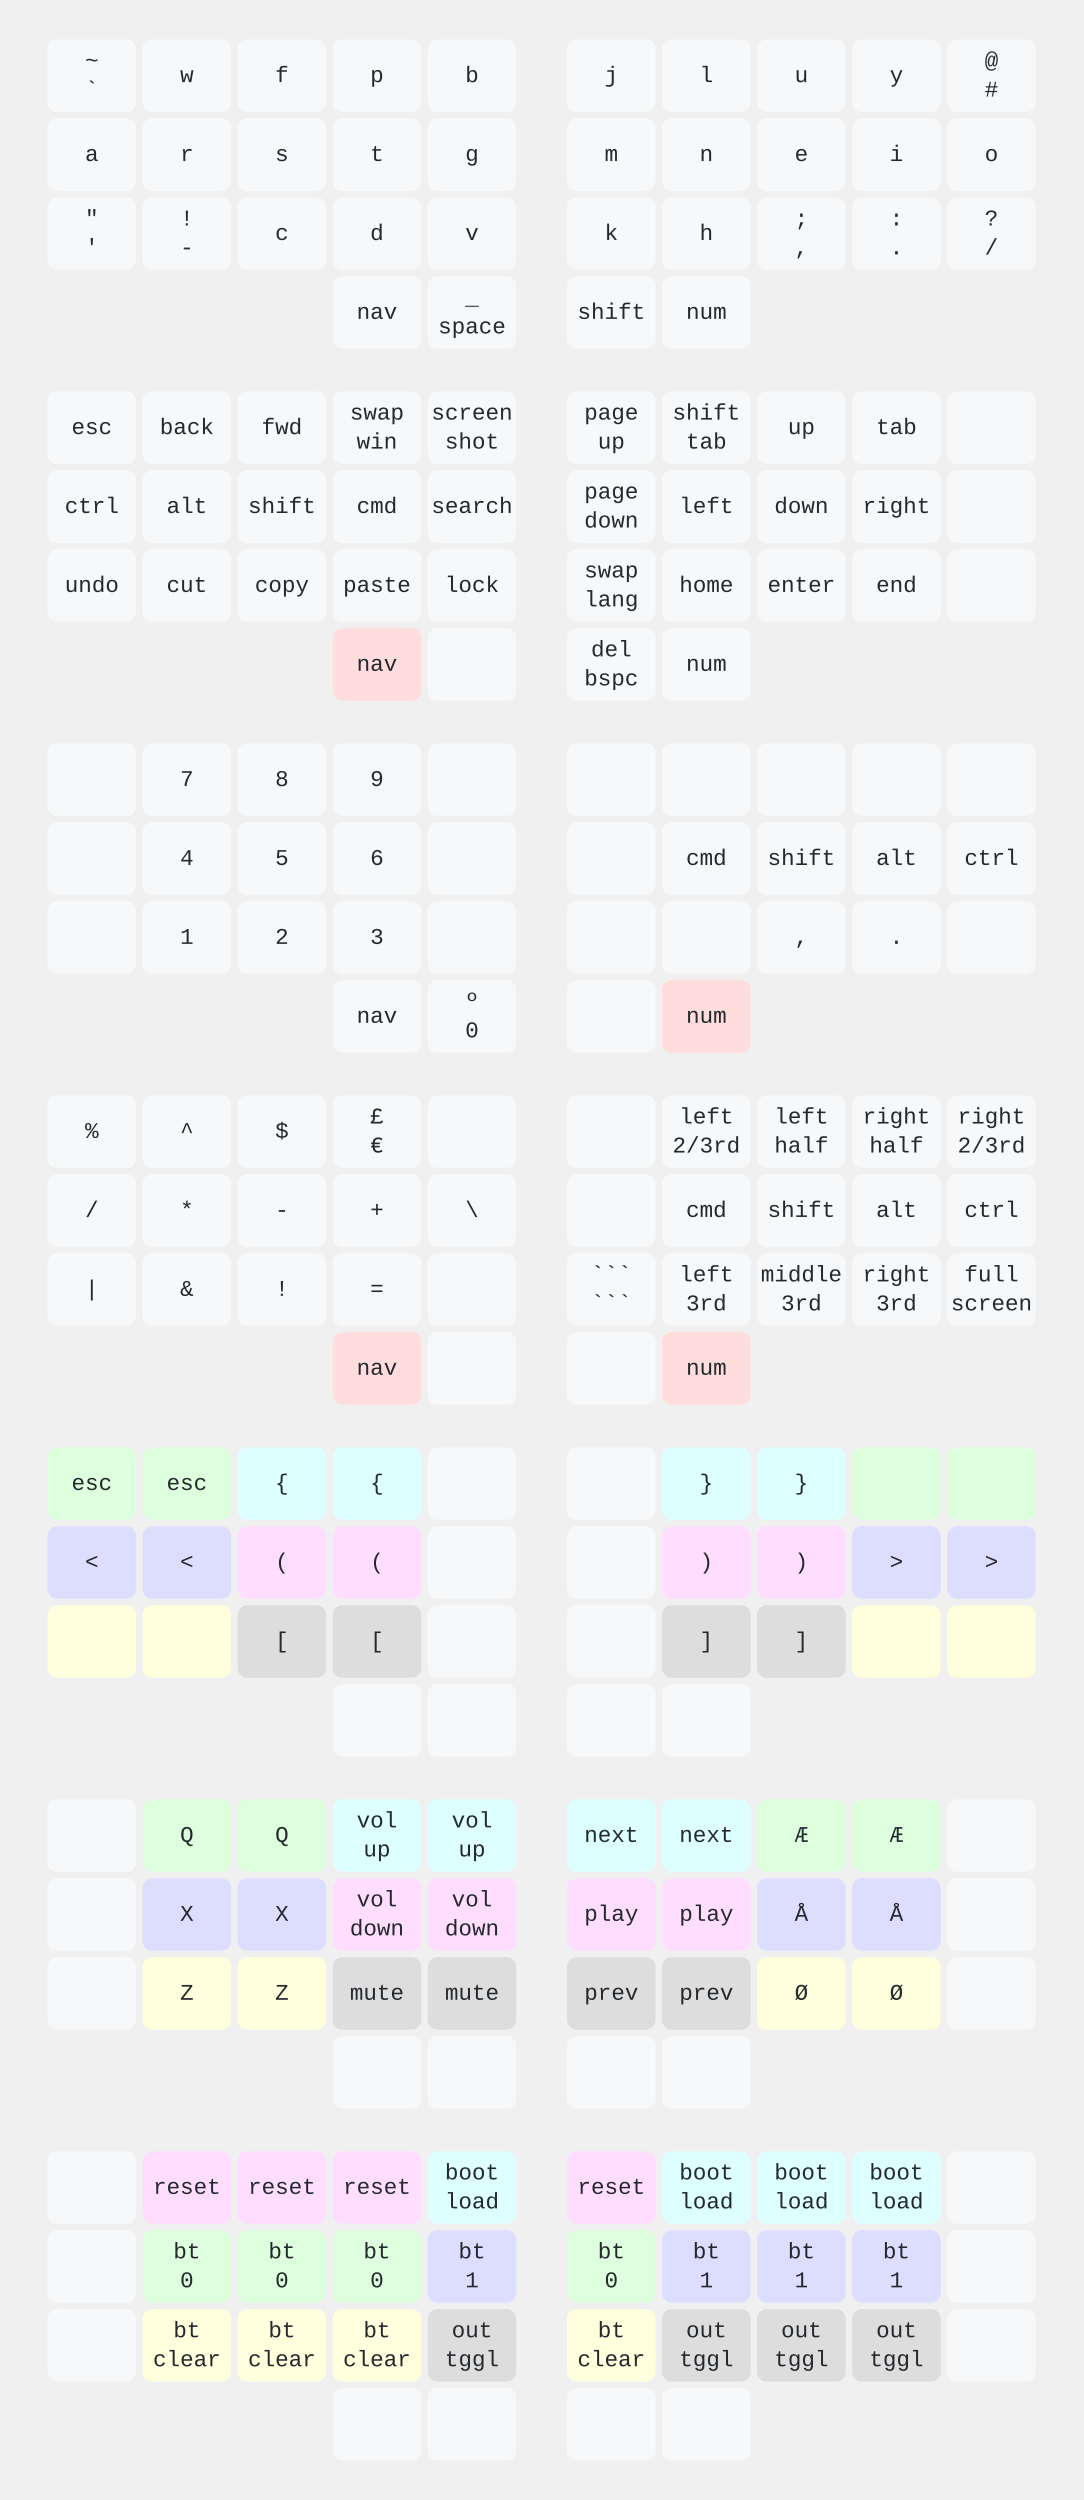
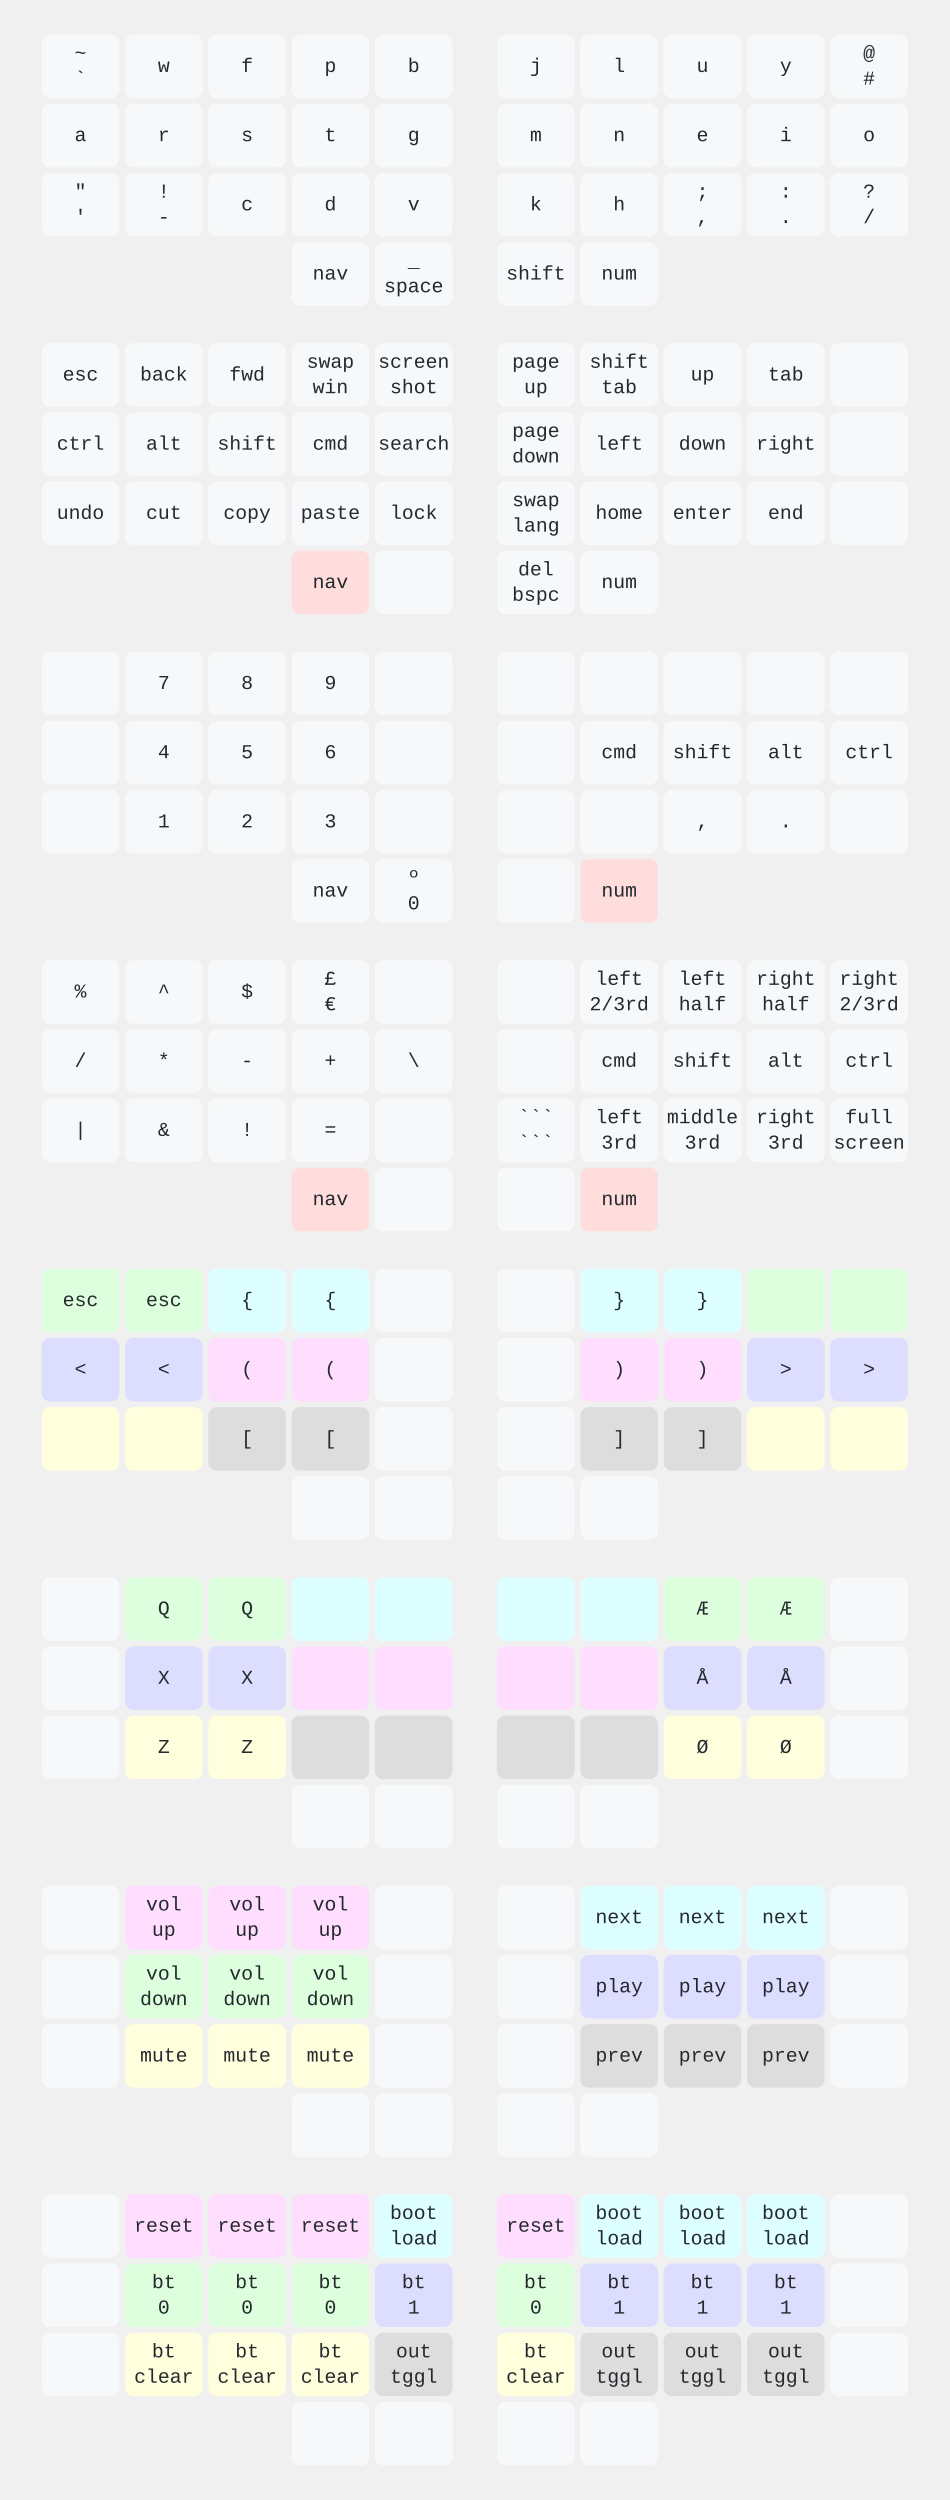
- <svg xmlns="http://www.w3.org/2000/svg" width="672.5" height="1552.0" viewBox="0 0 672.5 1552.0">
+ <svg xmlns="http://www.w3.org/2000/svg" width="672.5" height="1770.5" viewBox="0 0 672.5 1770.5">
  <style>
    svg {
        font-family: SFMono-Regular,Consolas,Liberation Mono,Menlo,monospace;
        font-size: 14px;
        font-kerning: normal;
        text-rendering: optimizeLegibility;
        fill: #24292e;
    }

    rect {
        fill: #f6f8fa;
    }

    .green {
        fill: #fdd;
    }

    .green {
        fill: #dfd;
    }

    .purple {
        fill: #ddf;
    }

    .yellow {
        fill: #ffd;
    }

    .blue {
        fill: #dff;
    }

    .pink {
        fill: #fdf;
    }

    .grey {
        fill: #ddd;
    }

    .red {
        fill: #fdd;
    }

    .none {
        fill: #fff;
        fill-opacity: 0.0;
    }
</style>
  <rect rx="6" ry="6" x="29.5" y="24.5" width="55" height="45" class="" />
  <text text-anchor="middle" dominant-baseline="middle" x="57.0" y="38.0">~</text>
  <text text-anchor="middle" dominant-baseline="middle" x="57.0" y="56.0">`</text>
  <rect rx="6" ry="6" x="88.5" y="24.5" width="55" height="45" class="" />
  <text text-anchor="middle" dominant-baseline="middle" x="116.0" y="47.0">w</text>
  <rect rx="6" ry="6" x="147.5" y="24.5" width="55" height="45" class="" />
  <text text-anchor="middle" dominant-baseline="middle" x="175.0" y="47.0">f</text>
  <rect rx="6" ry="6" x="206.5" y="24.5" width="55" height="45" class="" />
  <text text-anchor="middle" dominant-baseline="middle" x="234.0" y="47.0">p</text>
  <rect rx="6" ry="6" x="265.5" y="24.5" width="55" height="45" class="" />
  <text text-anchor="middle" dominant-baseline="middle" x="293.0" y="47.0">b</text>
  <rect rx="6" ry="6" x="29.5" y="73.5" width="55" height="45" class="" />
  <text text-anchor="middle" dominant-baseline="middle" x="57.0" y="96.0">a</text>
  <rect rx="6" ry="6" x="88.5" y="73.5" width="55" height="45" class="" />
  <text text-anchor="middle" dominant-baseline="middle" x="116.0" y="96.0">r</text>
  <rect rx="6" ry="6" x="147.5" y="73.5" width="55" height="45" class="" />
  <text text-anchor="middle" dominant-baseline="middle" x="175.0" y="96.0">s</text>
  <rect rx="6" ry="6" x="206.5" y="73.5" width="55" height="45" class="" />
  <text text-anchor="middle" dominant-baseline="middle" x="234.0" y="96.0">t</text>
  <rect rx="6" ry="6" x="265.5" y="73.5" width="55" height="45" class="" />
  <text text-anchor="middle" dominant-baseline="middle" x="293.0" y="96.0">g</text>
  <rect rx="6" ry="6" x="29.5" y="122.5" width="55" height="45" class="" />
  <text text-anchor="middle" dominant-baseline="middle" x="57.0" y="136.0">"</text>
  <text text-anchor="middle" dominant-baseline="middle" x="57.0" y="154.0">'</text>
  <rect rx="6" ry="6" x="88.5" y="122.5" width="55" height="45" class="" />
  <text text-anchor="middle" dominant-baseline="middle" x="116.0" y="136.0">!</text>
  <text text-anchor="middle" dominant-baseline="middle" x="116.0" y="154.0">-</text>
  <rect rx="6" ry="6" x="147.5" y="122.5" width="55" height="45" class="" />
  <text text-anchor="middle" dominant-baseline="middle" x="175.0" y="145.0">c</text>
  <rect rx="6" ry="6" x="206.5" y="122.5" width="55" height="45" class="" />
  <text text-anchor="middle" dominant-baseline="middle" x="234.0" y="145.0">d</text>
  <rect rx="6" ry="6" x="265.5" y="122.5" width="55" height="45" class="" />
  <text text-anchor="middle" dominant-baseline="middle" x="293.0" y="145.0">v</text>
  <rect rx="6" ry="6" x="352.0" y="24.5" width="55" height="45" class="" />
  <text text-anchor="middle" dominant-baseline="middle" x="379.5" y="47.0">j</text>
  <rect rx="6" ry="6" x="411.0" y="24.5" width="55" height="45" class="" />
  <text text-anchor="middle" dominant-baseline="middle" x="438.5" y="47.0">l</text>
  <rect rx="6" ry="6" x="470.0" y="24.5" width="55" height="45" class="" />
  <text text-anchor="middle" dominant-baseline="middle" x="497.5" y="47.0">u</text>
  <rect rx="6" ry="6" x="529.0" y="24.5" width="55" height="45" class="" />
  <text text-anchor="middle" dominant-baseline="middle" x="556.5" y="47.0">y</text>
  <rect rx="6" ry="6" x="588.0" y="24.5" width="55" height="45" class="" />
  <text text-anchor="middle" dominant-baseline="middle" x="615.5" y="38.0">@</text>
  <text text-anchor="middle" dominant-baseline="middle" x="615.5" y="56.0">#</text>
  <rect rx="6" ry="6" x="352.0" y="73.5" width="55" height="45" class="" />
  <text text-anchor="middle" dominant-baseline="middle" x="379.5" y="96.0">m</text>
  <rect rx="6" ry="6" x="411.0" y="73.5" width="55" height="45" class="" />
  <text text-anchor="middle" dominant-baseline="middle" x="438.5" y="96.0">n</text>
  <rect rx="6" ry="6" x="470.0" y="73.5" width="55" height="45" class="" />
  <text text-anchor="middle" dominant-baseline="middle" x="497.5" y="96.0">e</text>
  <rect rx="6" ry="6" x="529.0" y="73.5" width="55" height="45" class="" />
  <text text-anchor="middle" dominant-baseline="middle" x="556.5" y="96.0">i</text>
  <rect rx="6" ry="6" x="588.0" y="73.5" width="55" height="45" class="" />
  <text text-anchor="middle" dominant-baseline="middle" x="615.5" y="96.0">o</text>
  <rect rx="6" ry="6" x="352.0" y="122.5" width="55" height="45" class="" />
  <text text-anchor="middle" dominant-baseline="middle" x="379.5" y="145.0">k</text>
  <rect rx="6" ry="6" x="411.0" y="122.5" width="55" height="45" class="" />
  <text text-anchor="middle" dominant-baseline="middle" x="438.5" y="145.0">h</text>
  <rect rx="6" ry="6" x="470.0" y="122.5" width="55" height="45" class="" />
  <text text-anchor="middle" dominant-baseline="middle" x="497.5" y="136.0">;</text>
  <text text-anchor="middle" dominant-baseline="middle" x="497.5" y="154.0">,</text>
  <rect rx="6" ry="6" x="529.0" y="122.5" width="55" height="45" class="" />
  <text text-anchor="middle" dominant-baseline="middle" x="556.5" y="136.0">:</text>
  <text text-anchor="middle" dominant-baseline="middle" x="556.5" y="154.0">.</text>
  <rect rx="6" ry="6" x="588.0" y="122.5" width="55" height="45" class="" />
  <text text-anchor="middle" dominant-baseline="middle" x="615.5" y="136.0">?</text>
  <text text-anchor="middle" dominant-baseline="middle" x="615.5" y="154.0">/</text>
  <rect rx="6" ry="6" x="206.5" y="171.5" width="55" height="45" class="" />
  <text text-anchor="middle" dominant-baseline="middle" x="234.0" y="194.0">nav</text>
  <rect rx="6" ry="6" x="265.5" y="171.5" width="55" height="45" class="" />
  <text text-anchor="middle" dominant-baseline="middle" x="293.0" y="185.0">_</text>
  <text text-anchor="middle" dominant-baseline="middle" x="293.0" y="203.0">space</text>
  <rect rx="6" ry="6" x="352.0" y="171.5" width="55" height="45" class="" />
  <text text-anchor="middle" dominant-baseline="middle" x="379.5" y="194.0">shift</text>
  <rect rx="6" ry="6" x="411.0" y="171.5" width="55" height="45" class="" />
  <text text-anchor="middle" dominant-baseline="middle" x="438.5" y="194.0">num</text>
  <rect rx="6" ry="6" x="29.5" y="243.0" width="55" height="45" class="" />
  <text text-anchor="middle" dominant-baseline="middle" x="57.0" y="265.5">esc</text>
  <rect rx="6" ry="6" x="88.5" y="243.0" width="55" height="45" class="" />
  <text text-anchor="middle" dominant-baseline="middle" x="116.0" y="265.5">back</text>
  <rect rx="6" ry="6" x="147.5" y="243.0" width="55" height="45" class="" />
  <text text-anchor="middle" dominant-baseline="middle" x="175.0" y="265.5">fwd</text>
  <rect rx="6" ry="6" x="206.5" y="243.0" width="55" height="45" class="" />
  <text text-anchor="middle" dominant-baseline="middle" x="234.0" y="256.5">swap</text>
  <text text-anchor="middle" dominant-baseline="middle" x="234.0" y="274.5">win</text>
  <rect rx="6" ry="6" x="265.5" y="243.0" width="55" height="45" class="" />
  <text text-anchor="middle" dominant-baseline="middle" x="293.0" y="256.5">screen</text>
  <text text-anchor="middle" dominant-baseline="middle" x="293.0" y="274.5">shot</text>
  <rect rx="6" ry="6" x="29.5" y="292.0" width="55" height="45" class="" />
  <text text-anchor="middle" dominant-baseline="middle" x="57.0" y="314.5">ctrl</text>
  <rect rx="6" ry="6" x="88.5" y="292.0" width="55" height="45" class="" />
  <text text-anchor="middle" dominant-baseline="middle" x="116.0" y="314.5">alt</text>
  <rect rx="6" ry="6" x="147.5" y="292.0" width="55" height="45" class="" />
  <text text-anchor="middle" dominant-baseline="middle" x="175.0" y="314.5">shift</text>
  <rect rx="6" ry="6" x="206.5" y="292.0" width="55" height="45" class="" />
  <text text-anchor="middle" dominant-baseline="middle" x="234.0" y="314.5">cmd</text>
  <rect rx="6" ry="6" x="265.5" y="292.0" width="55" height="45" class="" />
  <text text-anchor="middle" dominant-baseline="middle" x="293.0" y="314.5">search</text>
  <rect rx="6" ry="6" x="29.5" y="341.0" width="55" height="45" class="" />
  <text text-anchor="middle" dominant-baseline="middle" x="57.0" y="363.5">undo</text>
  <rect rx="6" ry="6" x="88.5" y="341.0" width="55" height="45" class="" />
  <text text-anchor="middle" dominant-baseline="middle" x="116.0" y="363.5">cut</text>
  <rect rx="6" ry="6" x="147.5" y="341.0" width="55" height="45" class="" />
  <text text-anchor="middle" dominant-baseline="middle" x="175.0" y="363.5">copy</text>
  <rect rx="6" ry="6" x="206.5" y="341.0" width="55" height="45" class="" />
  <text text-anchor="middle" dominant-baseline="middle" x="234.0" y="363.5">paste</text>
  <rect rx="6" ry="6" x="265.5" y="341.0" width="55" height="45" class="" />
  <text text-anchor="middle" dominant-baseline="middle" x="293.0" y="363.5">lock</text>
  <rect rx="6" ry="6" x="352.0" y="243.0" width="55" height="45" class="" />
  <text text-anchor="middle" dominant-baseline="middle" x="379.5" y="256.5">page</text>
  <text text-anchor="middle" dominant-baseline="middle" x="379.5" y="274.5">up</text>
  <rect rx="6" ry="6" x="411.0" y="243.0" width="55" height="45" class="" />
  <text text-anchor="middle" dominant-baseline="middle" x="438.5" y="256.5">shift</text>
  <text text-anchor="middle" dominant-baseline="middle" x="438.5" y="274.5">tab</text>
  <rect rx="6" ry="6" x="470.0" y="243.0" width="55" height="45" class="" />
  <text text-anchor="middle" dominant-baseline="middle" x="497.5" y="265.5">up</text>
  <rect rx="6" ry="6" x="529.0" y="243.0" width="55" height="45" class="" />
  <text text-anchor="middle" dominant-baseline="middle" x="556.5" y="265.5">tab</text>
  <rect rx="6" ry="6" x="588.0" y="243.0" width="55" height="45" class="" />
  <rect rx="6" ry="6" x="352.0" y="292.0" width="55" height="45" class="" />
  <text text-anchor="middle" dominant-baseline="middle" x="379.5" y="305.5">page</text>
  <text text-anchor="middle" dominant-baseline="middle" x="379.5" y="323.5">down</text>
  <rect rx="6" ry="6" x="411.0" y="292.0" width="55" height="45" class="" />
  <text text-anchor="middle" dominant-baseline="middle" x="438.5" y="314.5">left</text>
  <rect rx="6" ry="6" x="470.0" y="292.0" width="55" height="45" class="" />
  <text text-anchor="middle" dominant-baseline="middle" x="497.5" y="314.5">down</text>
  <rect rx="6" ry="6" x="529.0" y="292.0" width="55" height="45" class="" />
  <text text-anchor="middle" dominant-baseline="middle" x="556.5" y="314.5">right</text>
  <rect rx="6" ry="6" x="588.0" y="292.0" width="55" height="45" class="" />
  <rect rx="6" ry="6" x="352.0" y="341.0" width="55" height="45" class="" />
  <text text-anchor="middle" dominant-baseline="middle" x="379.5" y="354.5">swap</text>
  <text text-anchor="middle" dominant-baseline="middle" x="379.5" y="372.5">lang</text>
  <rect rx="6" ry="6" x="411.0" y="341.0" width="55" height="45" class="" />
  <text text-anchor="middle" dominant-baseline="middle" x="438.5" y="363.5">home</text>
  <rect rx="6" ry="6" x="470.0" y="341.0" width="55" height="45" class="" />
  <text text-anchor="middle" dominant-baseline="middle" x="497.5" y="363.5">enter</text>
  <rect rx="6" ry="6" x="529.0" y="341.0" width="55" height="45" class="" />
  <text text-anchor="middle" dominant-baseline="middle" x="556.5" y="363.5">end</text>
  <rect rx="6" ry="6" x="588.0" y="341.0" width="55" height="45" class="" />
  <rect rx="6" ry="6" x="206.5" y="390.0" width="55" height="45" class="red" />
  <text text-anchor="middle" dominant-baseline="middle" x="234.0" y="412.5">nav</text>
  <rect rx="6" ry="6" x="265.5" y="390.0" width="55" height="45" class="" />
  <rect rx="6" ry="6" x="352.0" y="390.0" width="55" height="45" class="" />
  <text text-anchor="middle" dominant-baseline="middle" x="379.5" y="403.5">del</text>
  <text text-anchor="middle" dominant-baseline="middle" x="379.5" y="421.5">bspc</text>
  <rect rx="6" ry="6" x="411.0" y="390.0" width="55" height="45" class="" />
  <text text-anchor="middle" dominant-baseline="middle" x="438.5" y="412.5">num</text>
  <rect rx="6" ry="6" x="29.5" y="461.5" width="55" height="45" class="" />
  <rect rx="6" ry="6" x="88.5" y="461.5" width="55" height="45" class="" />
  <text text-anchor="middle" dominant-baseline="middle" x="116.0" y="484.0">7</text>
  <rect rx="6" ry="6" x="147.5" y="461.5" width="55" height="45" class="" />
  <text text-anchor="middle" dominant-baseline="middle" x="175.0" y="484.0">8</text>
  <rect rx="6" ry="6" x="206.5" y="461.5" width="55" height="45" class="" />
  <text text-anchor="middle" dominant-baseline="middle" x="234.0" y="484.0">9</text>
  <rect rx="6" ry="6" x="265.5" y="461.5" width="55" height="45" class="" />
  <rect rx="6" ry="6" x="29.5" y="510.5" width="55" height="45" class="" />
  <rect rx="6" ry="6" x="88.5" y="510.5" width="55" height="45" class="" />
  <text text-anchor="middle" dominant-baseline="middle" x="116.0" y="533.0">4</text>
  <rect rx="6" ry="6" x="147.5" y="510.5" width="55" height="45" class="" />
  <text text-anchor="middle" dominant-baseline="middle" x="175.0" y="533.0">5</text>
  <rect rx="6" ry="6" x="206.5" y="510.5" width="55" height="45" class="" />
  <text text-anchor="middle" dominant-baseline="middle" x="234.0" y="533.0">6</text>
  <rect rx="6" ry="6" x="265.5" y="510.5" width="55" height="45" class="" />
  <rect rx="6" ry="6" x="29.5" y="559.5" width="55" height="45" class="" />
  <rect rx="6" ry="6" x="88.5" y="559.5" width="55" height="45" class="" />
  <text text-anchor="middle" dominant-baseline="middle" x="116.0" y="582.0">1</text>
  <rect rx="6" ry="6" x="147.5" y="559.5" width="55" height="45" class="" />
  <text text-anchor="middle" dominant-baseline="middle" x="175.0" y="582.0">2</text>
  <rect rx="6" ry="6" x="206.5" y="559.5" width="55" height="45" class="" />
  <text text-anchor="middle" dominant-baseline="middle" x="234.0" y="582.0">3</text>
  <rect rx="6" ry="6" x="265.5" y="559.5" width="55" height="45" class="" />
  <rect rx="6" ry="6" x="352.0" y="461.5" width="55" height="45" class="" />
  <rect rx="6" ry="6" x="411.0" y="461.5" width="55" height="45" class="" />
  <rect rx="6" ry="6" x="470.0" y="461.5" width="55" height="45" class="" />
  <rect rx="6" ry="6" x="529.0" y="461.5" width="55" height="45" class="" />
  <rect rx="6" ry="6" x="588.0" y="461.5" width="55" height="45" class="" />
  <rect rx="6" ry="6" x="352.0" y="510.5" width="55" height="45" class="" />
  <rect rx="6" ry="6" x="411.0" y="510.5" width="55" height="45" class="" />
  <text text-anchor="middle" dominant-baseline="middle" x="438.5" y="533.0">cmd</text>
  <rect rx="6" ry="6" x="470.0" y="510.5" width="55" height="45" class="" />
  <text text-anchor="middle" dominant-baseline="middle" x="497.5" y="533.0">shift</text>
  <rect rx="6" ry="6" x="529.0" y="510.5" width="55" height="45" class="" />
  <text text-anchor="middle" dominant-baseline="middle" x="556.5" y="533.0">alt</text>
  <rect rx="6" ry="6" x="588.0" y="510.5" width="55" height="45" class="" />
  <text text-anchor="middle" dominant-baseline="middle" x="615.5" y="533.0">ctrl</text>
  <rect rx="6" ry="6" x="352.0" y="559.5" width="55" height="45" class="" />
  <rect rx="6" ry="6" x="411.0" y="559.5" width="55" height="45" class="" />
  <rect rx="6" ry="6" x="470.0" y="559.5" width="55" height="45" class="" />
  <text text-anchor="middle" dominant-baseline="middle" x="497.5" y="582.0">,</text>
  <rect rx="6" ry="6" x="529.0" y="559.5" width="55" height="45" class="" />
  <text text-anchor="middle" dominant-baseline="middle" x="556.5" y="582.0">.</text>
  <rect rx="6" ry="6" x="588.0" y="559.5" width="55" height="45" class="" />
  <rect rx="6" ry="6" x="206.5" y="608.5" width="55" height="45" class="" />
  <text text-anchor="middle" dominant-baseline="middle" x="234.0" y="631.0">nav</text>
  <rect rx="6" ry="6" x="265.5" y="608.5" width="55" height="45" class="" />
  <text text-anchor="middle" dominant-baseline="middle" x="293.0" y="622.0">º</text>
  <text text-anchor="middle" dominant-baseline="middle" x="293.0" y="640.0">0</text>
  <rect rx="6" ry="6" x="352.0" y="608.5" width="55" height="45" class="" />
  <rect rx="6" ry="6" x="411.0" y="608.5" width="55" height="45" class="red" />
  <text text-anchor="middle" dominant-baseline="middle" x="438.5" y="631.0">num</text>
  <rect rx="6" ry="6" x="29.5" y="680.0" width="55" height="45" class="" />
  <text text-anchor="middle" dominant-baseline="middle" x="57.0" y="702.5">%</text>
  <rect rx="6" ry="6" x="88.5" y="680.0" width="55" height="45" class="" />
  <text text-anchor="middle" dominant-baseline="middle" x="116.0" y="702.5">^</text>
  <rect rx="6" ry="6" x="147.5" y="680.0" width="55" height="45" class="" />
  <text text-anchor="middle" dominant-baseline="middle" x="175.0" y="702.5">$</text>
  <rect rx="6" ry="6" x="206.5" y="680.0" width="55" height="45" class="" />
  <text text-anchor="middle" dominant-baseline="middle" x="234.0" y="693.5">£</text>
  <text text-anchor="middle" dominant-baseline="middle" x="234.0" y="711.5">€</text>
  <rect rx="6" ry="6" x="265.5" y="680.0" width="55" height="45" class="" />
  <rect rx="6" ry="6" x="29.5" y="729.0" width="55" height="45" class="" />
  <text text-anchor="middle" dominant-baseline="middle" x="57.0" y="751.5">/</text>
  <rect rx="6" ry="6" x="88.5" y="729.0" width="55" height="45" class="" />
  <text text-anchor="middle" dominant-baseline="middle" x="116.0" y="751.5">*</text>
  <rect rx="6" ry="6" x="147.5" y="729.0" width="55" height="45" class="" />
  <text text-anchor="middle" dominant-baseline="middle" x="175.0" y="751.5">-</text>
  <rect rx="6" ry="6" x="206.5" y="729.0" width="55" height="45" class="" />
  <text text-anchor="middle" dominant-baseline="middle" x="234.0" y="751.5">+</text>
  <rect rx="6" ry="6" x="265.5" y="729.0" width="55" height="45" class="" />
  <text text-anchor="middle" dominant-baseline="middle" x="293.0" y="751.5">\</text>
  <rect rx="6" ry="6" x="29.5" y="778.0" width="55" height="45" class="" />
  <text text-anchor="middle" dominant-baseline="middle" x="57.0" y="800.5">|</text>
  <rect rx="6" ry="6" x="88.5" y="778.0" width="55" height="45" class="" />
  <text text-anchor="middle" dominant-baseline="middle" x="116.0" y="800.5">&amp;</text>
  <rect rx="6" ry="6" x="147.5" y="778.0" width="55" height="45" class="" />
  <text text-anchor="middle" dominant-baseline="middle" x="175.0" y="800.5">!</text>
  <rect rx="6" ry="6" x="206.5" y="778.0" width="55" height="45" class="" />
  <text text-anchor="middle" dominant-baseline="middle" x="234.0" y="800.5">=</text>
  <rect rx="6" ry="6" x="265.5" y="778.0" width="55" height="45" class="" />
  <rect rx="6" ry="6" x="352.0" y="680.0" width="55" height="45" class="" />
  <rect rx="6" ry="6" x="411.0" y="680.0" width="55" height="45" class="" />
  <text text-anchor="middle" dominant-baseline="middle" x="438.5" y="693.5">left</text>
  <text text-anchor="middle" dominant-baseline="middle" x="438.5" y="711.5">2/3rd</text>
  <rect rx="6" ry="6" x="470.0" y="680.0" width="55" height="45" class="" />
  <text text-anchor="middle" dominant-baseline="middle" x="497.5" y="693.5">left</text>
  <text text-anchor="middle" dominant-baseline="middle" x="497.5" y="711.5">half</text>
  <rect rx="6" ry="6" x="529.0" y="680.0" width="55" height="45" class="" />
  <text text-anchor="middle" dominant-baseline="middle" x="556.5" y="693.5">right</text>
  <text text-anchor="middle" dominant-baseline="middle" x="556.5" y="711.5">half</text>
  <rect rx="6" ry="6" x="588.0" y="680.0" width="55" height="45" class="" />
  <text text-anchor="middle" dominant-baseline="middle" x="615.5" y="693.5">right</text>
  <text text-anchor="middle" dominant-baseline="middle" x="615.5" y="711.5">2/3rd</text>
  <rect rx="6" ry="6" x="352.0" y="729.0" width="55" height="45" class="" />
  <rect rx="6" ry="6" x="411.0" y="729.0" width="55" height="45" class="" />
  <text text-anchor="middle" dominant-baseline="middle" x="438.5" y="751.5">cmd</text>
  <rect rx="6" ry="6" x="470.0" y="729.0" width="55" height="45" class="" />
  <text text-anchor="middle" dominant-baseline="middle" x="497.5" y="751.5">shift</text>
  <rect rx="6" ry="6" x="529.0" y="729.0" width="55" height="45" class="" />
  <text text-anchor="middle" dominant-baseline="middle" x="556.5" y="751.5">alt</text>
  <rect rx="6" ry="6" x="588.0" y="729.0" width="55" height="45" class="" />
  <text text-anchor="middle" dominant-baseline="middle" x="615.5" y="751.5">ctrl</text>
  <rect rx="6" ry="6" x="352.0" y="778.0" width="55" height="45" class="" />
  <text text-anchor="middle" dominant-baseline="middle" x="379.5" y="791.5">```</text>
  <text text-anchor="middle" dominant-baseline="middle" x="379.5" y="809.5">```</text>
  <rect rx="6" ry="6" x="411.0" y="778.0" width="55" height="45" class="" />
  <text text-anchor="middle" dominant-baseline="middle" x="438.5" y="791.5">left</text>
  <text text-anchor="middle" dominant-baseline="middle" x="438.5" y="809.5">3rd</text>
  <rect rx="6" ry="6" x="470.0" y="778.0" width="55" height="45" class="" />
  <text text-anchor="middle" dominant-baseline="middle" x="497.5" y="791.5">middle</text>
  <text text-anchor="middle" dominant-baseline="middle" x="497.5" y="809.5">3rd</text>
  <rect rx="6" ry="6" x="529.0" y="778.0" width="55" height="45" class="" />
  <text text-anchor="middle" dominant-baseline="middle" x="556.5" y="791.5">right</text>
  <text text-anchor="middle" dominant-baseline="middle" x="556.5" y="809.5">3rd</text>
  <rect rx="6" ry="6" x="588.0" y="778.0" width="55" height="45" class="" />
  <text text-anchor="middle" dominant-baseline="middle" x="615.5" y="791.5">full</text>
  <text text-anchor="middle" dominant-baseline="middle" x="615.5" y="809.5">screen</text>
  <rect rx="6" ry="6" x="206.5" y="827.0" width="55" height="45" class="red" />
  <text text-anchor="middle" dominant-baseline="middle" x="234.0" y="849.5">nav</text>
  <rect rx="6" ry="6" x="265.5" y="827.0" width="55" height="45" class="" />
  <rect rx="6" ry="6" x="352.0" y="827.0" width="55" height="45" class="" />
  <rect rx="6" ry="6" x="411.0" y="827.0" width="55" height="45" class="red" />
  <text text-anchor="middle" dominant-baseline="middle" x="438.5" y="849.5">num</text>
  <rect rx="6" ry="6" x="29.5" y="898.5" width="55" height="45" class="green" />
  <text text-anchor="middle" dominant-baseline="middle" x="57.0" y="921.0">esc</text>
  <rect rx="6" ry="6" x="88.5" y="898.5" width="55" height="45" class="green" />
  <text text-anchor="middle" dominant-baseline="middle" x="116.0" y="921.0">esc</text>
  <rect rx="6" ry="6" x="147.5" y="898.5" width="55" height="45" class="blue" />
  <text text-anchor="middle" dominant-baseline="middle" x="175.0" y="921.0">{</text>
  <rect rx="6" ry="6" x="206.5" y="898.5" width="55" height="45" class="blue" />
  <text text-anchor="middle" dominant-baseline="middle" x="234.0" y="921.0">{</text>
  <rect rx="6" ry="6" x="265.5" y="898.5" width="55" height="45" class="" />
  <rect rx="6" ry="6" x="29.5" y="947.5" width="55" height="45" class="purple" />
  <text text-anchor="middle" dominant-baseline="middle" x="57.0" y="970.0">&lt;</text>
  <rect rx="6" ry="6" x="88.5" y="947.5" width="55" height="45" class="purple" />
  <text text-anchor="middle" dominant-baseline="middle" x="116.0" y="970.0">&lt;</text>
  <rect rx="6" ry="6" x="147.5" y="947.5" width="55" height="45" class="pink" />
  <text text-anchor="middle" dominant-baseline="middle" x="175.0" y="970.0">(</text>
  <rect rx="6" ry="6" x="206.5" y="947.5" width="55" height="45" class="pink" />
  <text text-anchor="middle" dominant-baseline="middle" x="234.0" y="970.0">(</text>
  <rect rx="6" ry="6" x="265.5" y="947.5" width="55" height="45" class="" />
  <rect rx="6" ry="6" x="29.5" y="996.5" width="55" height="45" class="yellow" />
  <rect rx="6" ry="6" x="88.5" y="996.5" width="55" height="45" class="yellow" />
  <rect rx="6" ry="6" x="147.5" y="996.5" width="55" height="45" class="grey" />
  <text text-anchor="middle" dominant-baseline="middle" x="175.0" y="1019.0">[</text>
  <rect rx="6" ry="6" x="206.5" y="996.5" width="55" height="45" class="grey" />
  <text text-anchor="middle" dominant-baseline="middle" x="234.0" y="1019.0">[</text>
  <rect rx="6" ry="6" x="265.5" y="996.5" width="55" height="45" class="" />
  <rect rx="6" ry="6" x="352.0" y="898.5" width="55" height="45" class="" />
  <rect rx="6" ry="6" x="411.0" y="898.5" width="55" height="45" class="blue" />
  <text text-anchor="middle" dominant-baseline="middle" x="438.5" y="921.0">}</text>
  <rect rx="6" ry="6" x="470.0" y="898.5" width="55" height="45" class="blue" />
  <text text-anchor="middle" dominant-baseline="middle" x="497.5" y="921.0">}</text>
  <rect rx="6" ry="6" x="529.0" y="898.5" width="55" height="45" class="green" />
  <rect rx="6" ry="6" x="588.0" y="898.5" width="55" height="45" class="green" />
  <rect rx="6" ry="6" x="352.0" y="947.5" width="55" height="45" class="" />
  <rect rx="6" ry="6" x="411.0" y="947.5" width="55" height="45" class="pink" />
  <text text-anchor="middle" dominant-baseline="middle" x="438.5" y="970.0">)</text>
  <rect rx="6" ry="6" x="470.0" y="947.5" width="55" height="45" class="pink" />
  <text text-anchor="middle" dominant-baseline="middle" x="497.5" y="970.0">)</text>
  <rect rx="6" ry="6" x="529.0" y="947.5" width="55" height="45" class="purple" />
  <text text-anchor="middle" dominant-baseline="middle" x="556.5" y="970.0">&gt;</text>
  <rect rx="6" ry="6" x="588.0" y="947.5" width="55" height="45" class="purple" />
  <text text-anchor="middle" dominant-baseline="middle" x="615.5" y="970.0">&gt;</text>
  <rect rx="6" ry="6" x="352.0" y="996.5" width="55" height="45" class="" />
  <rect rx="6" ry="6" x="411.0" y="996.5" width="55" height="45" class="grey" />
  <text text-anchor="middle" dominant-baseline="middle" x="438.5" y="1019.0">]</text>
  <rect rx="6" ry="6" x="470.0" y="996.5" width="55" height="45" class="grey" />
  <text text-anchor="middle" dominant-baseline="middle" x="497.5" y="1019.0">]</text>
  <rect rx="6" ry="6" x="529.0" y="996.5" width="55" height="45" class="yellow" />
  <rect rx="6" ry="6" x="588.0" y="996.5" width="55" height="45" class="yellow" />
  <rect rx="6" ry="6" x="206.5" y="1045.5" width="55" height="45" class="" />
  <rect rx="6" ry="6" x="265.5" y="1045.5" width="55" height="45" class="" />
  <rect rx="6" ry="6" x="352.0" y="1045.5" width="55" height="45" class="" />
  <rect rx="6" ry="6" x="411.0" y="1045.5" width="55" height="45" class="" />
  <rect rx="6" ry="6" x="29.5" y="1117.0" width="55" height="45" class="" />
  <rect rx="6" ry="6" x="88.5" y="1117.0" width="55" height="45" class="green" />
  <text text-anchor="middle" dominant-baseline="middle" x="116.0" y="1139.5">Q</text>
  <rect rx="6" ry="6" x="147.5" y="1117.0" width="55" height="45" class="green" />
  <text text-anchor="middle" dominant-baseline="middle" x="175.0" y="1139.5">Q</text>
  <rect rx="6" ry="6" x="206.5" y="1117.0" width="55" height="45" class="blue" />
-   <text text-anchor="middle" dominant-baseline="middle" x="234.0" y="1130.5">vol</text>
-   <text text-anchor="middle" dominant-baseline="middle" x="234.0" y="1148.5">up</text>
  <rect rx="6" ry="6" x="265.5" y="1117.0" width="55" height="45" class="blue" />
-   <text text-anchor="middle" dominant-baseline="middle" x="293.0" y="1130.5">vol</text>
-   <text text-anchor="middle" dominant-baseline="middle" x="293.0" y="1148.5">up</text>
  <rect rx="6" ry="6" x="29.5" y="1166.0" width="55" height="45" class="" />
  <rect rx="6" ry="6" x="88.5" y="1166.0" width="55" height="45" class="purple" />
  <text text-anchor="middle" dominant-baseline="middle" x="116.0" y="1188.5">X</text>
  <rect rx="6" ry="6" x="147.5" y="1166.0" width="55" height="45" class="purple" />
  <text text-anchor="middle" dominant-baseline="middle" x="175.0" y="1188.5">X</text>
  <rect rx="6" ry="6" x="206.5" y="1166.0" width="55" height="45" class="pink" />
-   <text text-anchor="middle" dominant-baseline="middle" x="234.0" y="1179.5">vol</text>
-   <text text-anchor="middle" dominant-baseline="middle" x="234.0" y="1197.5">down</text>
  <rect rx="6" ry="6" x="265.5" y="1166.0" width="55" height="45" class="pink" />
-   <text text-anchor="middle" dominant-baseline="middle" x="293.0" y="1179.5">vol</text>
-   <text text-anchor="middle" dominant-baseline="middle" x="293.0" y="1197.5">down</text>
  <rect rx="6" ry="6" x="29.5" y="1215.0" width="55" height="45" class="" />
  <rect rx="6" ry="6" x="88.5" y="1215.0" width="55" height="45" class="yellow" />
  <text text-anchor="middle" dominant-baseline="middle" x="116.0" y="1237.5">Z</text>
  <rect rx="6" ry="6" x="147.5" y="1215.0" width="55" height="45" class="yellow" />
  <text text-anchor="middle" dominant-baseline="middle" x="175.0" y="1237.5">Z</text>
  <rect rx="6" ry="6" x="206.5" y="1215.0" width="55" height="45" class="grey" />
-   <text text-anchor="middle" dominant-baseline="middle" x="234.0" y="1237.5">mute</text>
  <rect rx="6" ry="6" x="265.5" y="1215.0" width="55" height="45" class="grey" />
-   <text text-anchor="middle" dominant-baseline="middle" x="293.0" y="1237.5">mute</text>
  <rect rx="6" ry="6" x="352.0" y="1117.0" width="55" height="45" class="blue" />
-   <text text-anchor="middle" dominant-baseline="middle" x="379.5" y="1139.5">next</text>
  <rect rx="6" ry="6" x="411.0" y="1117.0" width="55" height="45" class="blue" />
-   <text text-anchor="middle" dominant-baseline="middle" x="438.5" y="1139.5">next</text>
  <rect rx="6" ry="6" x="470.0" y="1117.0" width="55" height="45" class="green" />
  <text text-anchor="middle" dominant-baseline="middle" x="497.5" y="1139.5">Æ</text>
  <rect rx="6" ry="6" x="529.0" y="1117.0" width="55" height="45" class="green" />
  <text text-anchor="middle" dominant-baseline="middle" x="556.5" y="1139.5">Æ</text>
  <rect rx="6" ry="6" x="588.0" y="1117.0" width="55" height="45" class="" />
  <rect rx="6" ry="6" x="352.0" y="1166.0" width="55" height="45" class="pink" />
-   <text text-anchor="middle" dominant-baseline="middle" x="379.5" y="1188.5">play</text>
  <rect rx="6" ry="6" x="411.0" y="1166.0" width="55" height="45" class="pink" />
-   <text text-anchor="middle" dominant-baseline="middle" x="438.5" y="1188.5">play</text>
  <rect rx="6" ry="6" x="470.0" y="1166.0" width="55" height="45" class="purple" />
  <text text-anchor="middle" dominant-baseline="middle" x="497.5" y="1188.5">Å</text>
  <rect rx="6" ry="6" x="529.0" y="1166.0" width="55" height="45" class="purple" />
  <text text-anchor="middle" dominant-baseline="middle" x="556.5" y="1188.5">Å</text>
  <rect rx="6" ry="6" x="588.0" y="1166.0" width="55" height="45" class="" />
  <rect rx="6" ry="6" x="352.0" y="1215.0" width="55" height="45" class="grey" />
-   <text text-anchor="middle" dominant-baseline="middle" x="379.5" y="1237.5">prev</text>
  <rect rx="6" ry="6" x="411.0" y="1215.0" width="55" height="45" class="grey" />
-   <text text-anchor="middle" dominant-baseline="middle" x="438.5" y="1237.5">prev</text>
  <rect rx="6" ry="6" x="470.0" y="1215.0" width="55" height="45" class="yellow" />
  <text text-anchor="middle" dominant-baseline="middle" x="497.5" y="1237.5">Ø</text>
  <rect rx="6" ry="6" x="529.0" y="1215.0" width="55" height="45" class="yellow" />
  <text text-anchor="middle" dominant-baseline="middle" x="556.5" y="1237.5">Ø</text>
  <rect rx="6" ry="6" x="588.0" y="1215.0" width="55" height="45" class="" />
  <rect rx="6" ry="6" x="206.5" y="1264.0" width="55" height="45" class="" />
  <rect rx="6" ry="6" x="265.5" y="1264.0" width="55" height="45" class="" />
  <rect rx="6" ry="6" x="352.0" y="1264.0" width="55" height="45" class="" />
  <rect rx="6" ry="6" x="411.0" y="1264.0" width="55" height="45" class="" />
  <rect rx="6" ry="6" x="29.5" y="1335.5" width="55" height="45" class="" />
  <rect rx="6" ry="6" x="88.5" y="1335.5" width="55" height="45" class="pink" />
-   <text text-anchor="middle" dominant-baseline="middle" x="116.0" y="1358.0">reset</text>
+   <text text-anchor="middle" dominant-baseline="middle" x="116.0" y="1349.0">vol</text>
+   <text text-anchor="middle" dominant-baseline="middle" x="116.0" y="1367.0">up</text>
  <rect rx="6" ry="6" x="147.5" y="1335.5" width="55" height="45" class="pink" />
-   <text text-anchor="middle" dominant-baseline="middle" x="175.0" y="1358.0">reset</text>
+   <text text-anchor="middle" dominant-baseline="middle" x="175.0" y="1349.0">vol</text>
+   <text text-anchor="middle" dominant-baseline="middle" x="175.0" y="1367.0">up</text>
  <rect rx="6" ry="6" x="206.5" y="1335.5" width="55" height="45" class="pink" />
-   <text text-anchor="middle" dominant-baseline="middle" x="234.0" y="1358.0">reset</text>
-   <rect rx="6" ry="6" x="265.5" y="1335.5" width="55" height="45" class="blue" />
-   <text text-anchor="middle" dominant-baseline="middle" x="293.0" y="1349.0">boot</text>
-   <text text-anchor="middle" dominant-baseline="middle" x="293.0" y="1367.0">load</text>
+   <text text-anchor="middle" dominant-baseline="middle" x="234.0" y="1349.0">vol</text>
+   <text text-anchor="middle" dominant-baseline="middle" x="234.0" y="1367.0">up</text>
+   <rect rx="6" ry="6" x="265.5" y="1335.5" width="55" height="45" class="" />
  <rect rx="6" ry="6" x="29.5" y="1384.5" width="55" height="45" class="" />
  <rect rx="6" ry="6" x="88.5" y="1384.5" width="55" height="45" class="green" />
-   <text text-anchor="middle" dominant-baseline="middle" x="116.0" y="1398.0">bt</text>
-   <text text-anchor="middle" dominant-baseline="middle" x="116.0" y="1416.0">0</text>
+   <text text-anchor="middle" dominant-baseline="middle" x="116.0" y="1398.0">vol</text>
+   <text text-anchor="middle" dominant-baseline="middle" x="116.0" y="1416.0">down</text>
  <rect rx="6" ry="6" x="147.5" y="1384.5" width="55" height="45" class="green" />
-   <text text-anchor="middle" dominant-baseline="middle" x="175.0" y="1398.0">bt</text>
-   <text text-anchor="middle" dominant-baseline="middle" x="175.0" y="1416.0">0</text>
+   <text text-anchor="middle" dominant-baseline="middle" x="175.0" y="1398.0">vol</text>
+   <text text-anchor="middle" dominant-baseline="middle" x="175.0" y="1416.0">down</text>
  <rect rx="6" ry="6" x="206.5" y="1384.5" width="55" height="45" class="green" />
-   <text text-anchor="middle" dominant-baseline="middle" x="234.0" y="1398.0">bt</text>
-   <text text-anchor="middle" dominant-baseline="middle" x="234.0" y="1416.0">0</text>
-   <rect rx="6" ry="6" x="265.5" y="1384.5" width="55" height="45" class="purple" />
-   <text text-anchor="middle" dominant-baseline="middle" x="293.0" y="1398.0">bt</text>
-   <text text-anchor="middle" dominant-baseline="middle" x="293.0" y="1416.0">1</text>
+   <text text-anchor="middle" dominant-baseline="middle" x="234.0" y="1398.0">vol</text>
+   <text text-anchor="middle" dominant-baseline="middle" x="234.0" y="1416.0">down</text>
+   <rect rx="6" ry="6" x="265.5" y="1384.5" width="55" height="45" class="" />
  <rect rx="6" ry="6" x="29.5" y="1433.5" width="55" height="45" class="" />
  <rect rx="6" ry="6" x="88.5" y="1433.5" width="55" height="45" class="yellow" />
-   <text text-anchor="middle" dominant-baseline="middle" x="116.0" y="1447.0">bt</text>
-   <text text-anchor="middle" dominant-baseline="middle" x="116.0" y="1465.0">clear</text>
+   <text text-anchor="middle" dominant-baseline="middle" x="116.0" y="1456.0">mute</text>
  <rect rx="6" ry="6" x="147.5" y="1433.5" width="55" height="45" class="yellow" />
-   <text text-anchor="middle" dominant-baseline="middle" x="175.0" y="1447.0">bt</text>
-   <text text-anchor="middle" dominant-baseline="middle" x="175.0" y="1465.0">clear</text>
+   <text text-anchor="middle" dominant-baseline="middle" x="175.0" y="1456.0">mute</text>
  <rect rx="6" ry="6" x="206.5" y="1433.5" width="55" height="45" class="yellow" />
-   <text text-anchor="middle" dominant-baseline="middle" x="234.0" y="1447.0">bt</text>
-   <text text-anchor="middle" dominant-baseline="middle" x="234.0" y="1465.0">clear</text>
-   <rect rx="6" ry="6" x="265.5" y="1433.5" width="55" height="45" class="grey" />
-   <text text-anchor="middle" dominant-baseline="middle" x="293.0" y="1447.0">out</text>
-   <text text-anchor="middle" dominant-baseline="middle" x="293.0" y="1465.0">tggl</text>
-   <rect rx="6" ry="6" x="352.0" y="1335.5" width="55" height="45" class="pink" />
-   <text text-anchor="middle" dominant-baseline="middle" x="379.5" y="1358.0">reset</text>
+   <text text-anchor="middle" dominant-baseline="middle" x="234.0" y="1456.0">mute</text>
+   <rect rx="6" ry="6" x="265.5" y="1433.5" width="55" height="45" class="" />
+   <rect rx="6" ry="6" x="352.0" y="1335.5" width="55" height="45" class="" />
  <rect rx="6" ry="6" x="411.0" y="1335.5" width="55" height="45" class="blue" />
-   <text text-anchor="middle" dominant-baseline="middle" x="438.5" y="1349.0">boot</text>
-   <text text-anchor="middle" dominant-baseline="middle" x="438.5" y="1367.0">load</text>
+   <text text-anchor="middle" dominant-baseline="middle" x="438.5" y="1358.0">next</text>
  <rect rx="6" ry="6" x="470.0" y="1335.5" width="55" height="45" class="blue" />
-   <text text-anchor="middle" dominant-baseline="middle" x="497.5" y="1349.0">boot</text>
-   <text text-anchor="middle" dominant-baseline="middle" x="497.5" y="1367.0">load</text>
+   <text text-anchor="middle" dominant-baseline="middle" x="497.5" y="1358.0">next</text>
  <rect rx="6" ry="6" x="529.0" y="1335.5" width="55" height="45" class="blue" />
-   <text text-anchor="middle" dominant-baseline="middle" x="556.5" y="1349.0">boot</text>
-   <text text-anchor="middle" dominant-baseline="middle" x="556.5" y="1367.0">load</text>
+   <text text-anchor="middle" dominant-baseline="middle" x="556.5" y="1358.0">next</text>
  <rect rx="6" ry="6" x="588.0" y="1335.5" width="55" height="45" class="" />
-   <rect rx="6" ry="6" x="352.0" y="1384.5" width="55" height="45" class="green" />
-   <text text-anchor="middle" dominant-baseline="middle" x="379.5" y="1398.0">bt</text>
-   <text text-anchor="middle" dominant-baseline="middle" x="379.5" y="1416.0">0</text>
+   <rect rx="6" ry="6" x="352.0" y="1384.5" width="55" height="45" class="" />
  <rect rx="6" ry="6" x="411.0" y="1384.5" width="55" height="45" class="purple" />
-   <text text-anchor="middle" dominant-baseline="middle" x="438.5" y="1398.0">bt</text>
-   <text text-anchor="middle" dominant-baseline="middle" x="438.5" y="1416.0">1</text>
+   <text text-anchor="middle" dominant-baseline="middle" x="438.5" y="1407.0">play</text>
  <rect rx="6" ry="6" x="470.0" y="1384.5" width="55" height="45" class="purple" />
-   <text text-anchor="middle" dominant-baseline="middle" x="497.5" y="1398.0">bt</text>
-   <text text-anchor="middle" dominant-baseline="middle" x="497.5" y="1416.0">1</text>
+   <text text-anchor="middle" dominant-baseline="middle" x="497.5" y="1407.0">play</text>
  <rect rx="6" ry="6" x="529.0" y="1384.5" width="55" height="45" class="purple" />
-   <text text-anchor="middle" dominant-baseline="middle" x="556.5" y="1398.0">bt</text>
-   <text text-anchor="middle" dominant-baseline="middle" x="556.5" y="1416.0">1</text>
+   <text text-anchor="middle" dominant-baseline="middle" x="556.5" y="1407.0">play</text>
  <rect rx="6" ry="6" x="588.0" y="1384.5" width="55" height="45" class="" />
-   <rect rx="6" ry="6" x="352.0" y="1433.5" width="55" height="45" class="yellow" />
-   <text text-anchor="middle" dominant-baseline="middle" x="379.5" y="1447.0">bt</text>
-   <text text-anchor="middle" dominant-baseline="middle" x="379.5" y="1465.0">clear</text>
+   <rect rx="6" ry="6" x="352.0" y="1433.5" width="55" height="45" class="" />
  <rect rx="6" ry="6" x="411.0" y="1433.5" width="55" height="45" class="grey" />
-   <text text-anchor="middle" dominant-baseline="middle" x="438.5" y="1447.0">out</text>
-   <text text-anchor="middle" dominant-baseline="middle" x="438.5" y="1465.0">tggl</text>
+   <text text-anchor="middle" dominant-baseline="middle" x="438.5" y="1456.0">prev</text>
  <rect rx="6" ry="6" x="470.0" y="1433.5" width="55" height="45" class="grey" />
-   <text text-anchor="middle" dominant-baseline="middle" x="497.5" y="1447.0">out</text>
-   <text text-anchor="middle" dominant-baseline="middle" x="497.5" y="1465.0">tggl</text>
+   <text text-anchor="middle" dominant-baseline="middle" x="497.5" y="1456.0">prev</text>
  <rect rx="6" ry="6" x="529.0" y="1433.5" width="55" height="45" class="grey" />
-   <text text-anchor="middle" dominant-baseline="middle" x="556.5" y="1447.0">out</text>
-   <text text-anchor="middle" dominant-baseline="middle" x="556.5" y="1465.0">tggl</text>
+   <text text-anchor="middle" dominant-baseline="middle" x="556.5" y="1456.0">prev</text>
  <rect rx="6" ry="6" x="588.0" y="1433.5" width="55" height="45" class="" />
  <rect rx="6" ry="6" x="206.5" y="1482.5" width="55" height="45" class="" />
  <rect rx="6" ry="6" x="265.5" y="1482.5" width="55" height="45" class="" />
  <rect rx="6" ry="6" x="352.0" y="1482.5" width="55" height="45" class="" />
  <rect rx="6" ry="6" x="411.0" y="1482.5" width="55" height="45" class="" />
+   <rect rx="6" ry="6" x="29.5" y="1554.0" width="55" height="45" class="" />
+   <rect rx="6" ry="6" x="88.5" y="1554.0" width="55" height="45" class="pink" />
+   <text text-anchor="middle" dominant-baseline="middle" x="116.0" y="1576.5">reset</text>
+   <rect rx="6" ry="6" x="147.5" y="1554.0" width="55" height="45" class="pink" />
+   <text text-anchor="middle" dominant-baseline="middle" x="175.0" y="1576.5">reset</text>
+   <rect rx="6" ry="6" x="206.5" y="1554.0" width="55" height="45" class="pink" />
+   <text text-anchor="middle" dominant-baseline="middle" x="234.0" y="1576.5">reset</text>
+   <rect rx="6" ry="6" x="265.5" y="1554.0" width="55" height="45" class="blue" />
+   <text text-anchor="middle" dominant-baseline="middle" x="293.0" y="1567.5">boot</text>
+   <text text-anchor="middle" dominant-baseline="middle" x="293.0" y="1585.5">load</text>
+   <rect rx="6" ry="6" x="29.5" y="1603.0" width="55" height="45" class="" />
+   <rect rx="6" ry="6" x="88.5" y="1603.0" width="55" height="45" class="green" />
+   <text text-anchor="middle" dominant-baseline="middle" x="116.0" y="1616.5">bt</text>
+   <text text-anchor="middle" dominant-baseline="middle" x="116.0" y="1634.5">0</text>
+   <rect rx="6" ry="6" x="147.5" y="1603.0" width="55" height="45" class="green" />
+   <text text-anchor="middle" dominant-baseline="middle" x="175.0" y="1616.5">bt</text>
+   <text text-anchor="middle" dominant-baseline="middle" x="175.0" y="1634.5">0</text>
+   <rect rx="6" ry="6" x="206.5" y="1603.0" width="55" height="45" class="green" />
+   <text text-anchor="middle" dominant-baseline="middle" x="234.0" y="1616.5">bt</text>
+   <text text-anchor="middle" dominant-baseline="middle" x="234.0" y="1634.5">0</text>
+   <rect rx="6" ry="6" x="265.5" y="1603.0" width="55" height="45" class="purple" />
+   <text text-anchor="middle" dominant-baseline="middle" x="293.0" y="1616.5">bt</text>
+   <text text-anchor="middle" dominant-baseline="middle" x="293.0" y="1634.5">1</text>
+   <rect rx="6" ry="6" x="29.5" y="1652.0" width="55" height="45" class="" />
+   <rect rx="6" ry="6" x="88.5" y="1652.0" width="55" height="45" class="yellow" />
+   <text text-anchor="middle" dominant-baseline="middle" x="116.0" y="1665.5">bt</text>
+   <text text-anchor="middle" dominant-baseline="middle" x="116.0" y="1683.5">clear</text>
+   <rect rx="6" ry="6" x="147.5" y="1652.0" width="55" height="45" class="yellow" />
+   <text text-anchor="middle" dominant-baseline="middle" x="175.0" y="1665.5">bt</text>
+   <text text-anchor="middle" dominant-baseline="middle" x="175.0" y="1683.5">clear</text>
+   <rect rx="6" ry="6" x="206.5" y="1652.0" width="55" height="45" class="yellow" />
+   <text text-anchor="middle" dominant-baseline="middle" x="234.0" y="1665.5">bt</text>
+   <text text-anchor="middle" dominant-baseline="middle" x="234.0" y="1683.5">clear</text>
+   <rect rx="6" ry="6" x="265.5" y="1652.0" width="55" height="45" class="grey" />
+   <text text-anchor="middle" dominant-baseline="middle" x="293.0" y="1665.5">out</text>
+   <text text-anchor="middle" dominant-baseline="middle" x="293.0" y="1683.5">tggl</text>
+   <rect rx="6" ry="6" x="352.0" y="1554.0" width="55" height="45" class="pink" />
+   <text text-anchor="middle" dominant-baseline="middle" x="379.5" y="1576.5">reset</text>
+   <rect rx="6" ry="6" x="411.0" y="1554.0" width="55" height="45" class="blue" />
+   <text text-anchor="middle" dominant-baseline="middle" x="438.5" y="1567.5">boot</text>
+   <text text-anchor="middle" dominant-baseline="middle" x="438.5" y="1585.5">load</text>
+   <rect rx="6" ry="6" x="470.0" y="1554.0" width="55" height="45" class="blue" />
+   <text text-anchor="middle" dominant-baseline="middle" x="497.5" y="1567.5">boot</text>
+   <text text-anchor="middle" dominant-baseline="middle" x="497.5" y="1585.5">load</text>
+   <rect rx="6" ry="6" x="529.0" y="1554.0" width="55" height="45" class="blue" />
+   <text text-anchor="middle" dominant-baseline="middle" x="556.5" y="1567.5">boot</text>
+   <text text-anchor="middle" dominant-baseline="middle" x="556.5" y="1585.5">load</text>
+   <rect rx="6" ry="6" x="588.0" y="1554.0" width="55" height="45" class="" />
+   <rect rx="6" ry="6" x="352.0" y="1603.0" width="55" height="45" class="green" />
+   <text text-anchor="middle" dominant-baseline="middle" x="379.5" y="1616.5">bt</text>
+   <text text-anchor="middle" dominant-baseline="middle" x="379.5" y="1634.5">0</text>
+   <rect rx="6" ry="6" x="411.0" y="1603.0" width="55" height="45" class="purple" />
+   <text text-anchor="middle" dominant-baseline="middle" x="438.5" y="1616.5">bt</text>
+   <text text-anchor="middle" dominant-baseline="middle" x="438.5" y="1634.5">1</text>
+   <rect rx="6" ry="6" x="470.0" y="1603.0" width="55" height="45" class="purple" />
+   <text text-anchor="middle" dominant-baseline="middle" x="497.5" y="1616.5">bt</text>
+   <text text-anchor="middle" dominant-baseline="middle" x="497.5" y="1634.5">1</text>
+   <rect rx="6" ry="6" x="529.0" y="1603.0" width="55" height="45" class="purple" />
+   <text text-anchor="middle" dominant-baseline="middle" x="556.5" y="1616.5">bt</text>
+   <text text-anchor="middle" dominant-baseline="middle" x="556.5" y="1634.5">1</text>
+   <rect rx="6" ry="6" x="588.0" y="1603.0" width="55" height="45" class="" />
+   <rect rx="6" ry="6" x="352.0" y="1652.0" width="55" height="45" class="yellow" />
+   <text text-anchor="middle" dominant-baseline="middle" x="379.5" y="1665.5">bt</text>
+   <text text-anchor="middle" dominant-baseline="middle" x="379.5" y="1683.5">clear</text>
+   <rect rx="6" ry="6" x="411.0" y="1652.0" width="55" height="45" class="grey" />
+   <text text-anchor="middle" dominant-baseline="middle" x="438.5" y="1665.5">out</text>
+   <text text-anchor="middle" dominant-baseline="middle" x="438.5" y="1683.5">tggl</text>
+   <rect rx="6" ry="6" x="470.0" y="1652.0" width="55" height="45" class="grey" />
+   <text text-anchor="middle" dominant-baseline="middle" x="497.5" y="1665.5">out</text>
+   <text text-anchor="middle" dominant-baseline="middle" x="497.5" y="1683.5">tggl</text>
+   <rect rx="6" ry="6" x="529.0" y="1652.0" width="55" height="45" class="grey" />
+   <text text-anchor="middle" dominant-baseline="middle" x="556.5" y="1665.5">out</text>
+   <text text-anchor="middle" dominant-baseline="middle" x="556.5" y="1683.5">tggl</text>
+   <rect rx="6" ry="6" x="588.0" y="1652.0" width="55" height="45" class="" />
+   <rect rx="6" ry="6" x="206.5" y="1701.0" width="55" height="45" class="" />
+   <rect rx="6" ry="6" x="265.5" y="1701.0" width="55" height="45" class="" />
+   <rect rx="6" ry="6" x="352.0" y="1701.0" width="55" height="45" class="" />
+   <rect rx="6" ry="6" x="411.0" y="1701.0" width="55" height="45" class="" />
</svg>
